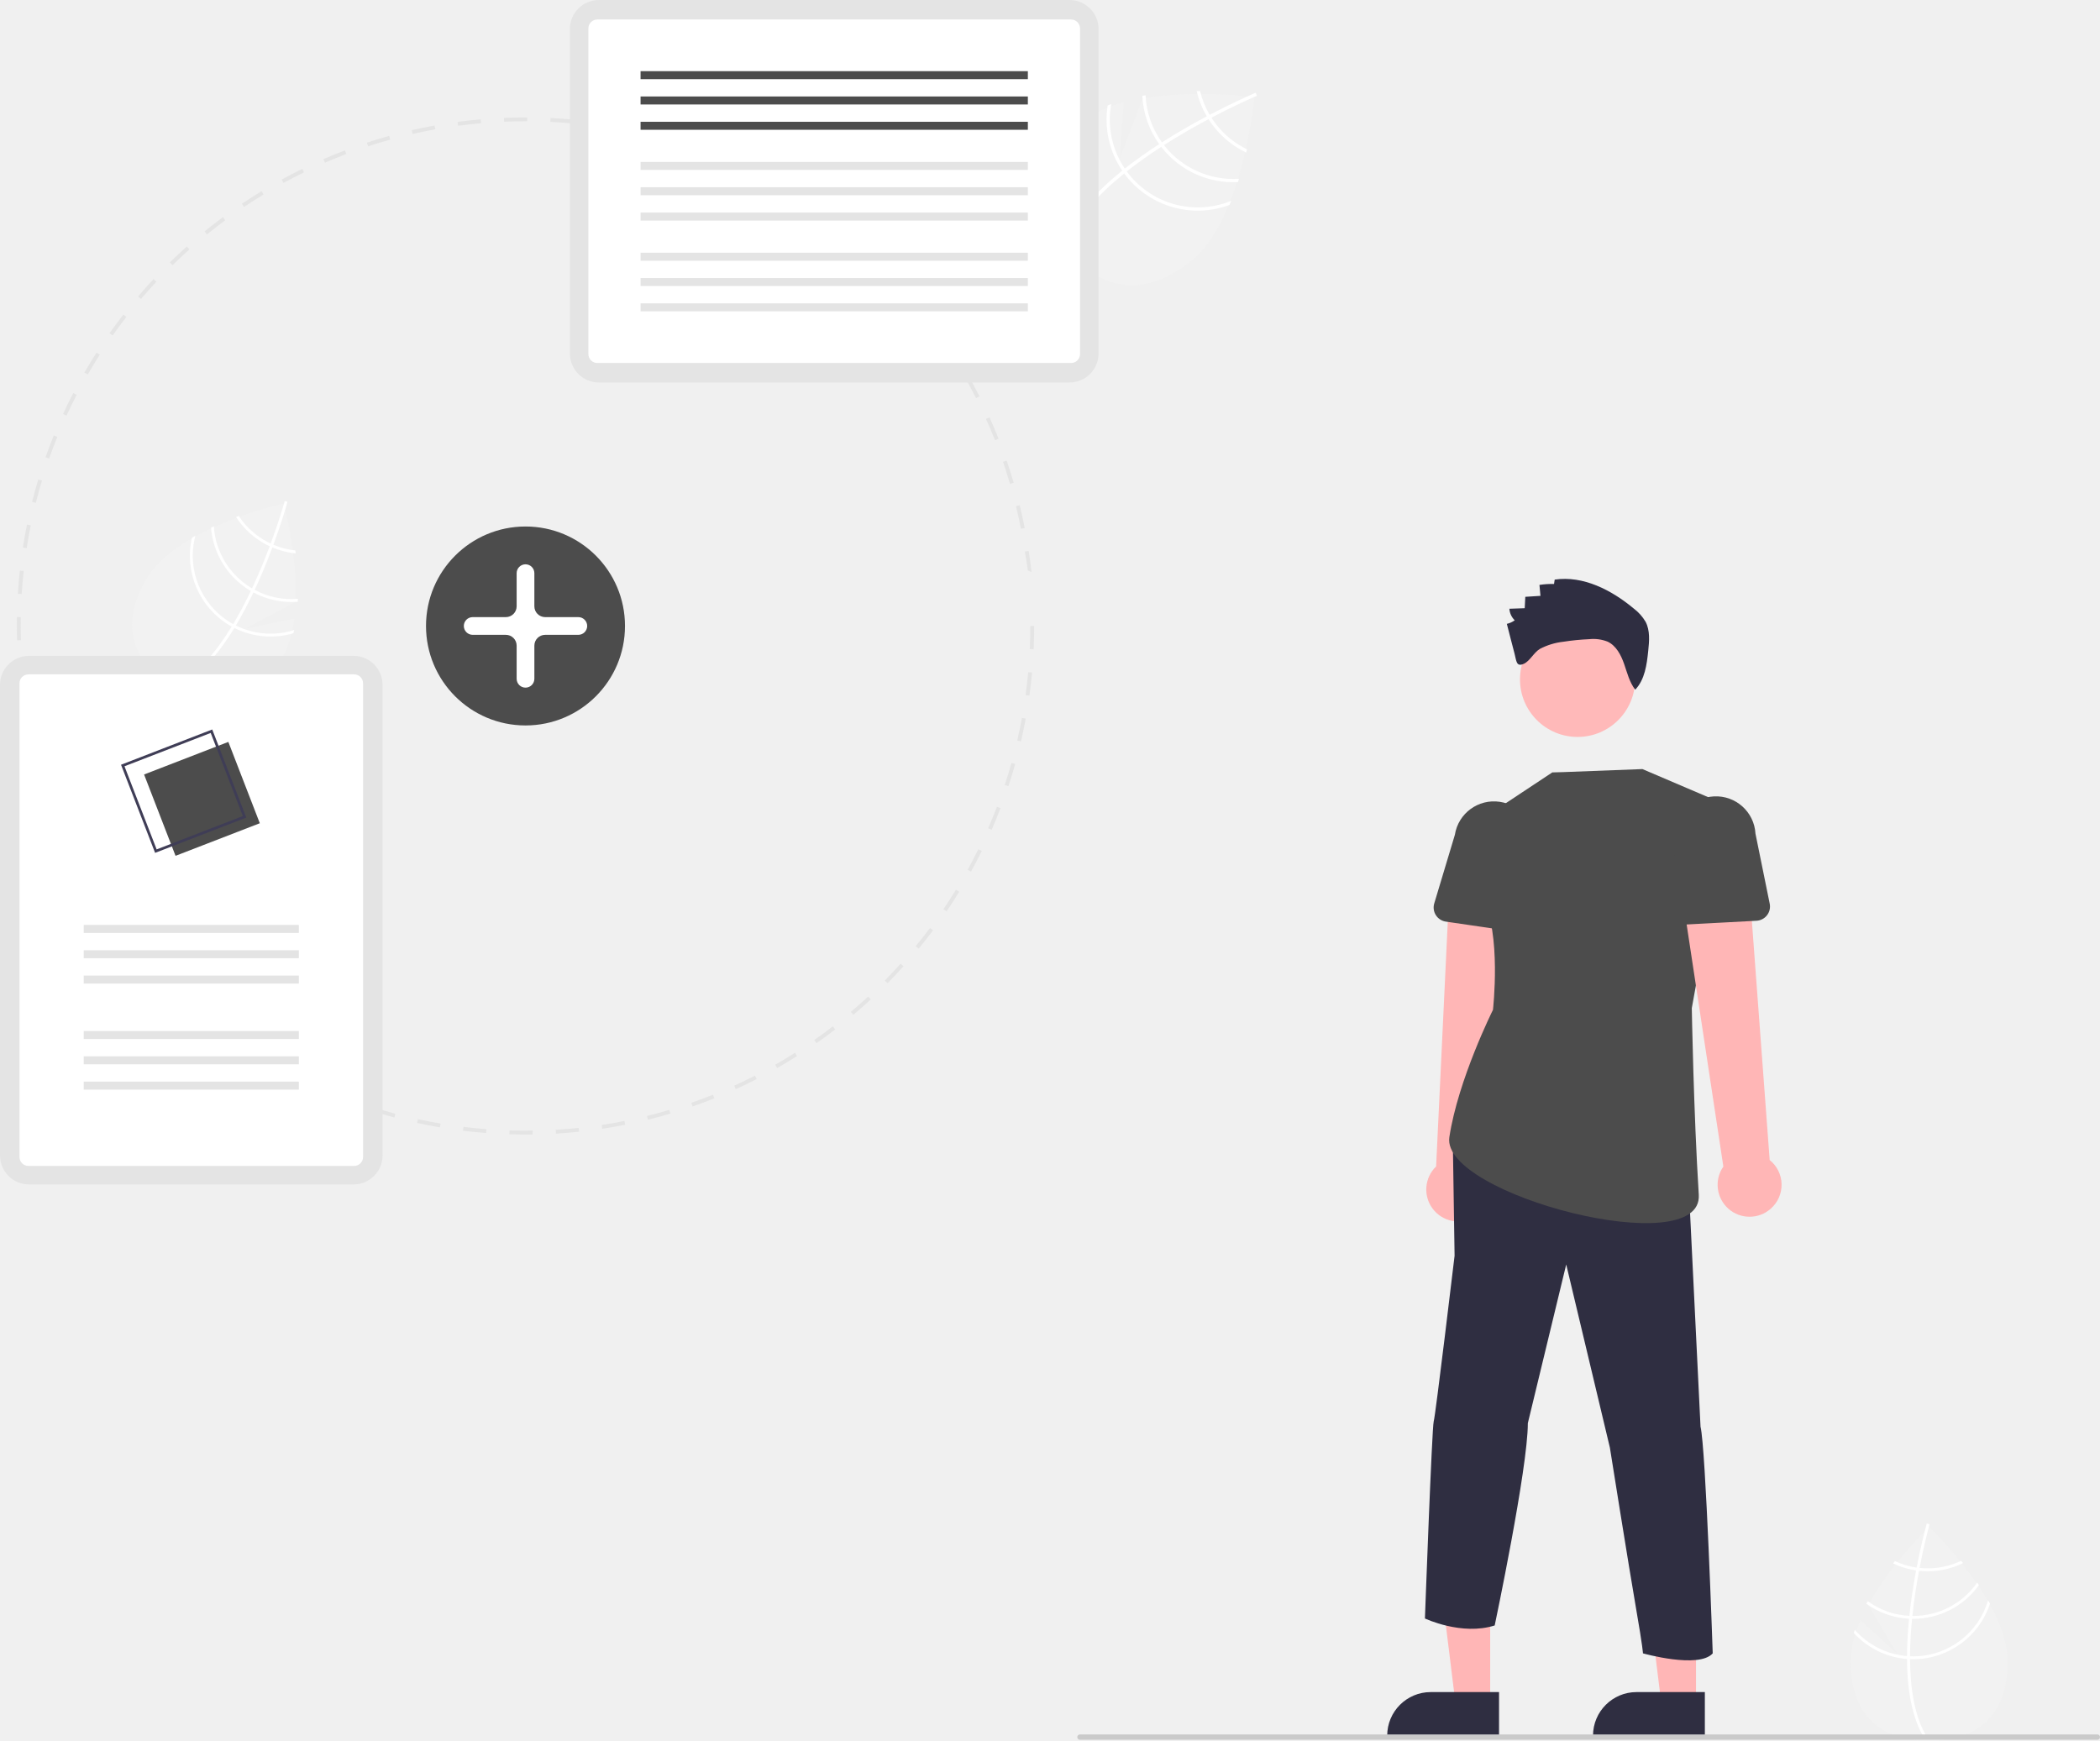
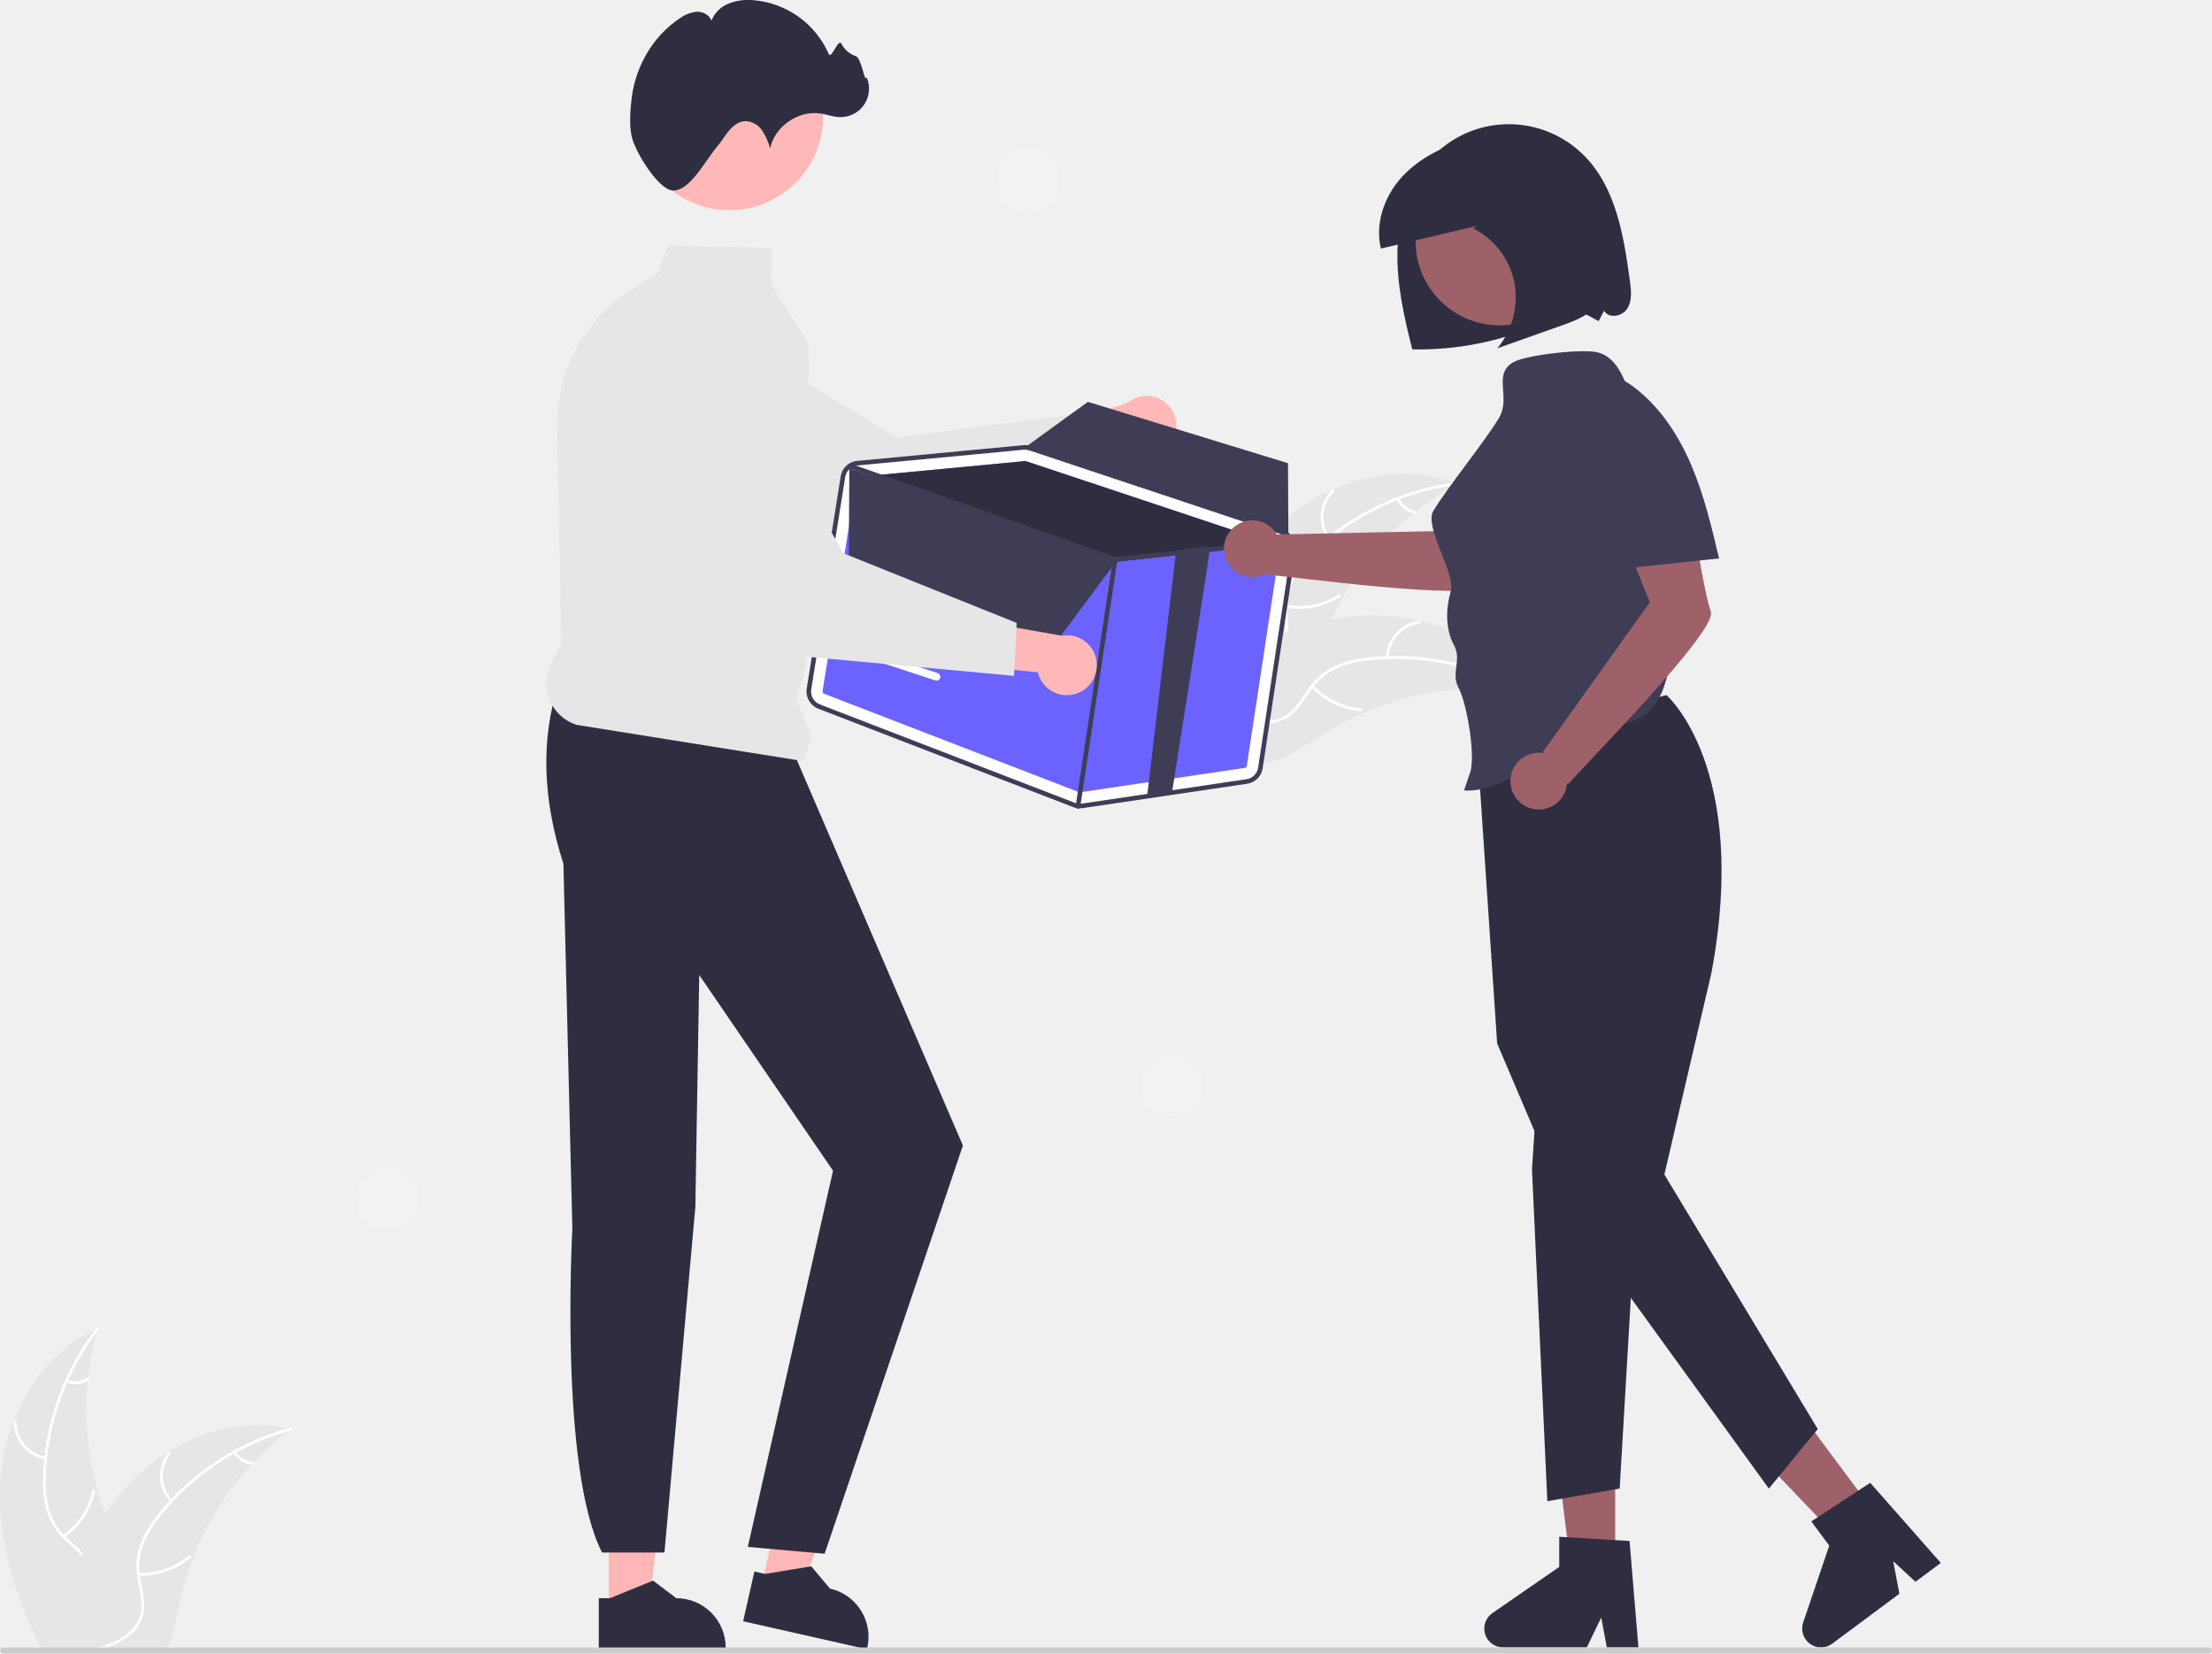
- <svg xmlns="http://www.w3.org/2000/svg" width="786.426" height="652.034" viewBox="0 0 786.426 652.034" role="img" artist="Katerina Limpitsouni" source="https://undraw.co/">
-   <path d="M903.547,730.85l13.836,12.738-10.996-18.45c8.663-15.71,22.831-29.287,22.831-29.287s29.394,28.162,29.394,50.299-13.16,29.867-29.394,29.867c-16.234,0-29.394-7.729-29.394-29.867A38.833,38.833,0,0,1,903.547,730.85Z" transform="translate(-206.7868 -123.9829)" fill="#f2f2f2" />
-   <path d="M920.942,744.278v1.091c.065,12.684,2.204,22.58,6.401,29.548.059.103.124.2.184.303l.47-.286.448-.281c-4.656-7.525-6.304-18.161-6.363-29.224-.005-.357-.011-.718-.005-1.08.016-4.683.302-9.421.762-14.023.032-.357.07-.718.108-1.08.637-6.072,1.556-11.873,2.496-16.913.065-.357.135-.713.205-1.064,1.626-8.524,3.284-14.698,3.662-16.065.043-.167.07-.259.076-.281l-.513-.146-.005-.005-.519-.146c-.005.022-.097.33-.248.902-.578,2.139-2.08,7.946-3.554,15.606-.065.346-.135.702-.2,1.059-.767,4.089-1.518,8.659-2.112,13.456q-.227,1.807-.405,3.565c-.043.362-.081.724-.113,1.08Q920.968,737.755,920.942,744.278Z" transform="translate(-206.7868 -123.9829)" fill="#fff" />
-   <path d="M916.409,708.706q-.332.429-.681.875a29.809,29.809,0,0,0,8.616,2.609c.362.054.729.103,1.097.14a30.834,30.834,0,0,0,3.252.173,30.062,30.062,0,0,0,13.218-3.047c-.232-.292-.459-.578-.686-.864a28.988,28.988,0,0,1-12.532,2.831,29.802,29.802,0,0,1-3.047-.157c-.373-.038-.74-.086-1.102-.135A28.889,28.889,0,0,1,916.409,708.706Z" transform="translate(-206.7868 -123.9829)" fill="#fff" />
-   <path d="M906.221,723.718c-.178.319-.351.637-.524.956a30.064,30.064,0,0,0,16.017,5.618c.373.016.745.027,1.124.032.151.005.302.005.454.005a30.224,30.224,0,0,0,24.562-12.613c-.211-.324-.427-.643-.643-.962a29.142,29.142,0,0,1-23.919,12.495c-.113,0-.232,0-.346-.005q-.559,0-1.118-.032A28.942,28.942,0,0,1,906.221,723.718Z" transform="translate(-206.7868 -123.9829)" fill="#fff" />
-   <path d="M901.381,734.446c-.13.4-.259.794-.373,1.194a30.202,30.202,0,0,0,19.933,9.729c.378.027.756.049,1.14.059.4.022.805.027,1.21.027a30.291,30.291,0,0,0,28.733-20.797c-.232-.438-.475-.87-.718-1.307a29.221,29.221,0,0,1-28.014,21.024c-.405,0-.81-.011-1.215-.027-.378-.016-.756-.038-1.134-.07A29.127,29.127,0,0,1,901.381,734.446Z" transform="translate(-206.7868 -123.9829)" fill="#fff" />
-   <path d="M316.949,355.767l-18.429,3.749,18.951-10.107c.707-17.926-4.401-36.873-4.401-36.873s-39.721,8.908-51.167,27.857-4.177,32.369,9.719,40.763c13.896,8.393,29.157,8.581,40.602-10.367A38.833,38.833,0,0,0,316.949,355.767Z" transform="translate(-206.7868 -123.9829)" fill="#f2f2f2" />
-   <path d="M295.118,358.267l-.564.934c-6.613,10.823-13.561,18.188-20.756,21.983-.104.057-.21.107-.314.164l-.254-.488-.239-.472c7.876-4.033,14.786-12.286,20.557-21.725.189-.302.381-.609.563-.922,2.408-4.017,4.612-8.22,6.598-12.397.157-.322.311-.651.466-.981,2.594-5.527,4.807-10.968,6.608-15.768.129-.339.253-.68.374-1.017,3.015-8.137,4.788-14.279,5.171-15.645.05-.166.074-.258.08-.28l.515.14.007-.002.519.143c-.007.021-.087.332-.254.901-.611,2.13-2.328,7.877-5.026,15.196-.123.329-.247.671-.376,1.01-1.458,3.897-3.178,8.197-5.149,12.61q-.74,1.664-1.497,3.261c-.15.332-.305.661-.462.983Q298.468,352.67,295.118,358.267Z" transform="translate(-206.7868 -123.9829)" fill="#fff" />
-   <path d="M309.171,328.033c-.335-.145-.674-.294-1.013-.454a29.799,29.799,0,0,1-2.689-1.441,28.988,28.988,0,0,1-9.264-8.902c-.342.128-.684.256-1.034.385a30.062,30.062,0,0,0,9.739,9.442,30.833,30.833,0,0,0,2.873,1.533c.334.158.674.306,1.011.447a29.808,29.808,0,0,0,8.724,2.221q-.068-.562-.13-1.101A28.889,28.889,0,0,1,309.171,328.033Z" transform="translate(-206.7868 -123.9829)" fill="#fff" />
-   <path d="M302.149,344.913q-.495-.261-.974-.55c-.1-.054-.202-.115-.299-.174a29.142,29.142,0,0,1-14.014-23.062c-.35.161-.699.322-1.047.491a30.224,30.224,0,0,0,14.503,23.496c.129.078.259.156.391.23.326.191.651.374.978.553A30.064,30.064,0,0,0,318.302,349.369c.017-.362.034-.724.046-1.089A28.942,28.942,0,0,1,302.149,344.913Z" transform="translate(-206.7868 -123.9829)" fill="#fff" />
-   <path d="M295.118,358.267c-.34-.168-.675-.345-1.007-.526-.355-.196-.708-.396-1.054-.605a29.221,29.221,0,0,1-13.109-32.48c-.434.249-.866.493-1.291.748A30.291,30.291,0,0,0,292.498,358.06c.347.209.696.414,1.05.602.334.189.669.366,1.006.538a30.202,30.202,0,0,0,22.092,1.978c.11-.401.202-.805.298-1.215A29.127,29.127,0,0,1,295.118,358.267Z" transform="translate(-206.7868 -123.9829)" fill="#fff" />
-   <path d="M627.61,162.34l-1.5,21.174,8.54-22.688c19.959-3.414,41.911-.469,41.911-.469s-4.159,45.758-23.692,61.34-35.616,9.41-47.042-4.914c-11.426-14.324-13.869-31.376,5.663-46.958C615.837,166.356,621.474,163.965,627.61,162.34Z" transform="translate(-206.7868 -123.9829)" fill="#f2f2f2" />
-   <path d="M628.005,187.139l-.963.768c-11.146,8.985-18.372,17.838-21.566,26.446-.049.125-.089.25-.138.375l.583.213.563.198c3.362-9.405,11.587-18.345,21.307-26.185.311-.256.626-.515.949-.765,4.144-3.282,8.525-6.364,12.91-9.198.337-.222.683-.444,1.029-.665,5.806-3.711,11.571-6.984,16.68-9.703.36-.194.724-.383,1.083-.568,8.666-4.565,15.281-7.448,16.753-8.076.178-.08.278-.121.301-.131l-.233-.555.001-.009-.236-.56c-.023.01-.359.146-.971.416-2.294.996-8.475,3.758-16.272,7.848-.351.186-.715.375-1.075.569-4.148,2.201-8.709,4.756-13.36,7.608q-1.754,1.072-3.431,2.152c-.35.217-.696.438-1.033.66Q633.78,182.571,628.005,187.139Z" transform="translate(-206.7868 -123.9829)" fill="#fff" />
-   <path d="M656.202,158.102q-.613.009-1.251.015a33.645,33.645,0,0,0,3.762,9.439c.207.357.423.716.648,1.066a34.802,34.802,0,0,0,2.136,2.991,33.931,33.931,0,0,0,11.992,9.519c.094-.41.187-.812.28-1.214a32.719,32.719,0,0,1-11.319-9.066,33.633,33.633,0,0,1-2.006-2.799c-.229-.355-.445-.714-.656-1.067A32.607,32.607,0,0,1,656.202,158.102Z" transform="translate(-206.7868 -123.9829)" fill="#fff" />
-   <path d="M635.785,159.679c-.407.067-.81.139-1.212.211a33.934,33.934,0,0,0,6.316,18.087c.248.34.501.677.762,1.014.102.137.208.271.315.404A34.114,34.114,0,0,0,670.384,192.189c.138-.414.267-.829.396-1.244a32.893,32.893,0,0,1-27.861-12.311c-.08-.1-.163-.205-.239-.309q-.394-.493-.758-1.009A32.667,32.667,0,0,1,635.785,159.679Z" transform="translate(-206.7868 -123.9829)" fill="#fff" />
-   <path d="M622.912,162.96c-.444.167-.883.33-1.316.511a34.09,34.09,0,0,0,5.446,24.436c.242.353.489.702.75,1.048.262.368.543.729.828,1.087a34.19,34.19,0,0,0,38.574,10.714c.223-.513.433-1.032.648-1.554a32.982,32.982,0,0,1-38.269-9.92c-.285-.357-.561-.723-.832-1.091-.252-.345-.499-.694-.736-1.05A32.875,32.875,0,0,1,622.912,162.96Z" transform="translate(-206.7868 -123.9829)" fill="#fff" />
-   <path d="M403.581,548.931c-2.009,0-4.039-.032-6.032-.094l.045-1.447c2.861.089,5.781.114,8.655.074l.02,1.449Q404.927,548.93,403.581,548.931Zm11.404-.336-.085-1.446c2.865-.169,5.767-.407,8.626-.706l.151,1.44c-2.88.302-5.804.542-8.692.712Zm-26.143-.226c-2.889-.221-5.809-.511-8.679-.864l.177-1.437c2.848.349,5.745.637,8.612.857Zm43.485-1.593-.217-1.432c2.847-.432,5.716-.934,8.524-1.492l.282,1.42C438.085,545.836,435.195,546.341,432.327,546.776Zm-60.792-.53c-2.854-.484-5.736-1.04-8.563-1.654l.307-1.416c2.806.61,5.665,1.161,8.498,1.641Zm77.895-2.87-.348-1.406c2.795-.691,5.605-1.455,8.353-2.27l.412,1.389C455.076,541.911,452.245,542.681,449.429,543.377Zm-94.936-.83c-2.8-.745-5.617-1.564-8.374-2.436l.436-1.381c2.736.865,5.532,1.678,8.31,2.416ZM466.147,538.417l-.475-1.368c2.712-.943,5.439-1.962,8.108-3.03l.538,1.345C471.629,536.441,468.88,537.468,466.147,538.417Zm-128.303-1.135c-2.719-.999-5.455-2.078-8.132-3.205l.562-1.335c2.656,1.119,5.371,2.189,8.07,3.181Zm144.475-5.337-.6-1.318c2.604-1.183,5.222-2.447,7.78-3.754l.659,1.29C487.581,529.481,484.944,530.754,482.319,531.946Zm15.498-7.922-.717-1.258c2.497-1.425,4.991-2.923,7.409-4.453l.774,1.224C502.847,521.079,500.335,522.589,497.818,524.024Zm14.72-9.312-.829-1.187c2.352-1.643,4.699-3.364,6.975-5.114l.883,1.149C517.273,511.323,514.908,513.056,512.538,514.711Zm-220.778-2.04c-2.338-1.698-4.673-3.477-6.942-5.288l.904-1.132c2.251,1.797,4.569,3.563,6.889,5.247ZM526.355,504.092l-.934-1.108c2.192-1.85,4.373-3.777,6.485-5.729l.983,1.064C530.762,500.286,528.564,502.228,526.355,504.092ZM278.125,501.785c-2.177-1.907-4.341-3.89-6.429-5.895l1.003-1.045c2.073,1.99,4.22,3.959,6.381,5.852Zm261.03-9.532-1.031-1.017c2.021-2.048,4.02-4.167,5.94-6.298l1.077.969c-1.935,2.148-3.949,4.283-5.985,6.346Zm-273.612-2.543c-1.998-2.101-3.971-4.272-5.864-6.453l1.094-.949c1.879,2.165,3.837,4.319,5.82,6.404Zm285.288-10.415-1.119-.919c1.826-2.222,3.623-4.514,5.344-6.815l1.16.867C554.481,474.745,552.67,477.056,550.83,479.294Zm-296.715-2.75c-1.794-2.267-3.561-4.607-5.251-6.956l1.175-.846c1.677,2.331,3.43,4.653,5.211,6.904Zm307.166-11.224-1.198-.813c1.615-2.379,3.198-4.827,4.702-7.277l1.235.758C564.502,460.456,562.908,462.924,561.281,465.32Zm-317.343-2.918c-1.578-2.42-3.123-4.909-4.592-7.402l1.248-.736c1.458,2.473,2.991,4.945,4.557,7.345Zm326.48-11.958-1.267-.7c1.391-2.517,2.742-5.101,4.017-7.682l1.299.642C573.181,445.303,571.819,447.907,570.417,450.443Zm7.736-15.66-1.327-.581c1.154-2.636,2.263-5.336,3.295-8.024l1.352.519C580.434,429.407,579.316,432.127,578.153,434.783Zm-350.48-3.126c-1.11-2.665-2.174-5.392-3.161-8.105l1.362-.495c.979,2.693,2.034,5.398,3.136,8.043Zm356.743-13.193-1.375-.456c.904-2.724,1.757-5.508,2.535-8.275l1.395.392C586.187,412.914,585.327,415.72,584.417,418.465Zm-362.694-3.174c-.862-2.761-1.672-5.581-2.407-8.383l1.401-.368c.73,2.781,1.533,5.58,2.389,8.319ZM589.138,401.678l-1.411-.328c.649-2.792,1.241-5.643,1.763-8.473l1.425.262C590.39,395.991,589.792,398.863,589.138,401.678Zm-371.84-3.255c-.604-2.829-1.151-5.711-1.625-8.568l1.429-.238c.471,2.836,1.013,5.696,1.613,8.503Zm374.996-13.894-1.436-.197c.39-2.837.719-5.73.978-8.599l1.443.13c-.262,2.891-.593,5.806-.985,8.665ZM214.444,381.221c-.342-2.867-.622-5.788-.834-8.68l1.445-.106c.21,2.871.488,5.769.828,8.615Zm379.426-14.058-1.447-.065c.129-2.87.195-5.781.195-8.652h1.449c0,2.893-.066,5.826-.196,8.717Zm-380.699-3.333c-.05-1.776-.075-3.588-.075-5.385q0-1.672.029-3.338l1.449.025q-.029,1.653-.029,3.312c0,1.783.025,3.582.074,5.345Zm1.746-17.345-1.446-.091c.181-2.894.43-5.818.741-8.689l1.44.156c-.309,2.85-.556,5.751-.736,8.623Zm376.765-8.837c-.289-2.856-.687-4.248-1.107-7.091l1.433-.211c.423,2.865.786,5.052,1.078,7.929Zm-374.902-8.366-1.432-.221c.444-2.866.959-5.754,1.533-8.586l1.42.287c-.569,2.81-1.08,5.676-1.521,8.52Zm372.332-7.254c-.552-2.826-1.175-5.67-1.853-8.454l1.408-.342c.683,2.805,1.311,5.671,1.867,8.518Zm-368.901-9.706-1.405-.352c.703-2.806,1.483-5.634,2.316-8.408l1.387.417C221.683,306.73,220.91,309.538,220.212,312.322ZM585.019,305.214c-.808-2.758-1.69-5.533-2.623-8.247l1.369-.471c.941,2.735,1.831,5.532,2.645,8.311Zm-359.821-9.488-1.367-.48c.963-2.738,2.002-5.49,3.089-8.178l1.343.543c-1.079,2.667-2.111,5.398-3.066,8.115ZM579.394,288.849c-1.057-2.666-2.188-5.341-3.364-7.952l1.321-.595c1.185,2.631,2.325,5.327,3.389,8.013Zm-347.694-9.2-1.316-.605c1.21-2.635,2.498-5.277,3.827-7.853l1.287.664C234.178,274.412,232.9,277.034,231.7,279.649Zm340.605-6.544c-1.296-2.557-2.67-5.12-4.083-7.616l1.26-.714c1.424,2.515,2.807,5.097,4.114,7.674Zm-332.654-8.858-1.255-.723c1.445-2.509,2.969-5.021,4.53-7.465l1.221.779C242.596,259.264,241.084,261.757,239.65,264.247Zm324.144-6.182c-1.531-2.437-3.133-4.864-4.764-7.215l1.19-.825c1.643,2.369,3.259,4.815,4.8,7.27Zm-314.821-8.419-1.184-.835c1.67-2.368,3.416-4.729,5.191-7.016l1.144.888C252.364,244.953,250.631,247.296,248.974,249.646Zm304.967-5.789c-1.746-2.286-3.563-4.559-5.404-6.755l1.11-.93c1.855,2.213,3.686,4.503,5.446,6.807ZM259.587,235.964l-1.103-.939c1.874-2.201,3.827-4.392,5.805-6.512l1.059.988C263.385,231.605,261.447,233.78,259.587,235.964Zm283.243-5.366c-1.946-2.118-3.964-4.217-5.999-6.239l1.021-1.028c2.05,2.037,4.083,4.152,6.044,6.286Zm-271.434-7.289-1.013-1.035c2.071-2.026,4.215-4.03,6.37-5.954l.965,1.081c-2.139,1.91-4.266,3.898-6.322,5.909Zm259.159-4.91c-2.133-1.934-4.334-3.842-6.544-5.67l.924-1.116c2.226,1.842,4.445,3.764,6.593,5.713Zm-246.254-6.614-.915-1.123c2.24-1.824,4.556-3.624,6.882-5.348l.863,1.164c-2.309,1.712-4.607,3.497-6.83,5.308Zm13.893-10.297-.808-1.202c2.398-1.613,4.866-3.193,7.337-4.696l.753,1.238C303.024,198.319,300.574,199.887,298.195,201.488Zm14.766-8.982-.695-1.271c2.537-1.388,5.138-2.735,7.731-4.003l.637,1.301c-2.573,1.259-5.154,2.595-7.672,3.973Zm174.819-3.356c-2.577-1.284-5.218-2.525-7.848-3.687l.586-1.325c2.65,1.171,5.311,2.421,7.908,3.715ZM328.476,184.917l-.576-1.329c2.651-1.149,5.363-2.251,8.06-3.276l.514,1.354c-2.676,1.016-5.367,2.11-7.998,3.25Zm143.444-2.777c-2.682-1.04-5.427-2.032-8.159-2.949l.461-1.374c2.753.924,5.519,1.924,8.222,2.972Zm-127.287-3.358-.451-1.376c2.753-.903,5.562-1.752,8.348-2.525l.387,1.395C350.153,177.042,347.365,177.885,344.634,178.781Zm110.86-2.154c-2.763-.788-5.581-1.521-8.375-2.18l.332-1.41c2.816.664,5.656,1.403,8.44,2.196Zm-94.186-2.474-.323-1.412c2.822-.645,5.697-1.232,8.544-1.746l.257,1.425C366.961,172.931,364.109,173.514,361.308,174.154Zm77.344-1.497c-2.821-.529-5.694-1-8.54-1.4l.201-1.434c2.868.403,5.764.877,8.606,1.411Zm-60.314-1.576-.192-1.436c2.867-.383,5.784-.704,8.667-.956l.126,1.443C384.077,170.382,381.184,170.701,378.338,171.08Zm43.179-.831c-2.853-.269-5.757-.476-8.633-.615l.071-1.447c2.896.14,5.823.349,8.698.62Zm-25.94-.673-.061-1.447c2.662-.111,5.375-.168,8.065-.168l.656.001-.004,1.449-.651-.001C400.912,169.41,398.218,169.466,395.577,169.576Z" transform="translate(-206.7868 -123.9829)" fill="#e4e4e4" />
-   <path d="M618.181,134.848l0,121.536a10.877,10.877,0,0,1-10.865,10.865l-176.254,0a10.877,10.877,0,0,1-10.865-10.865l0-121.536a10.877,10.877,0,0,1,10.865-10.865l176.254-0A10.877,10.877,0,0,1,618.181,134.848Z" transform="translate(-206.7868 -123.9829)" fill="#e4e4e4" />
-   <path d="M611.249,134.634l0,121.963a3.353,3.353,0,0,1-3.349,3.349l-177.421,0a3.353,3.353,0,0,1-3.349-3.349l0-121.963a3.353,3.353,0,0,1,3.349-3.349l177.421,0A3.353,3.353,0,0,1,611.249,134.634Z" transform="translate(-206.7868 -123.9829)" fill="#fff" />
-   <rect x="239.884" y="26.657" width="145.035" height="2.994" fill="#4c4c4c" />
-   <rect x="239.884" y="36.136" width="145.035" height="2.994" fill="#4c4c4c" />
-   <rect x="239.884" y="45.616" width="145.035" height="2.994" fill="#4c4c4c" />
-   <rect x="239.884" y="60.657" width="145.035" height="2.994" fill="#e4e4e4" />
-   <rect x="239.884" y="70.136" width="145.035" height="2.994" fill="#e4e4e4" />
-   <rect x="239.884" y="79.616" width="145.035" height="2.994" fill="#e4e4e4" />
-   <rect x="239.884" y="94.657" width="145.035" height="2.994" fill="#e4e4e4" />
-   <rect x="239.884" y="104.136" width="145.035" height="2.994" fill="#e4e4e4" />
-   <rect x="239.884" y="113.616" width="145.035" height="2.994" fill="#e4e4e4" />
-   <path d="M339.188,567.624H217.652a10.877,10.877,0,0,1-10.865-10.865V380.505A10.877,10.877,0,0,1,217.652,369.639H339.188a10.877,10.877,0,0,1,10.865,10.865v176.254A10.877,10.877,0,0,1,339.188,567.624Z" transform="translate(-206.7868 -123.9829)" fill="#e4e4e4" />
-   <path d="M339.402,560.691H217.438a3.353,3.353,0,0,1-3.349-3.349V379.921a3.353,3.353,0,0,1,3.349-3.349h121.963a3.353,3.353,0,0,1,3.349,3.349V557.342A3.353,3.353,0,0,1,339.402,560.691Z" transform="translate(-206.7868 -123.9829)" fill="#fff" />
-   <rect x="31.351" y="346.442" width="80.564" height="2.994" fill="#e4e4e4" />
-   <rect x="31.351" y="355.922" width="80.564" height="2.994" fill="#e4e4e4" />
-   <rect x="31.351" y="365.401" width="80.564" height="2.994" fill="#e4e4e4" />
-   <rect x="31.351" y="386.172" width="80.564" height="2.994" fill="#e4e4e4" />
-   <rect x="31.351" y="395.652" width="80.564" height="2.994" fill="#e4e4e4" />
-   <rect x="31.351" y="405.132" width="80.564" height="2.994" fill="#e4e4e4" />
-   <rect x="265.493" y="406.871" width="33.837" height="32.665" transform="translate(-340.4299 6.37959) rotate(-21.14419)" fill="#4c4c4c" />
-   <path d="M264.873,443.428l-12.765-33.005,34.156-13.21,12.765,33.005ZM253.406,410.996l12.041,31.134,32.284-12.486L285.69,398.51Z" transform="translate(-206.7868 -123.9829)" fill="#3f3d56" />
-   <circle cx="196.794" cy="234.463" r="37.259" fill="#4c4c4c" />
-   <path d="M383.802,355.128a3.318,3.318,0,0,0,0,6.636h12.42a4.047,4.047,0,0,1,4.042,4.042v12.42a3.318,3.318,0,0,0,6.636,0V365.806a4.047,4.047,0,0,1,4.042-4.042h12.42a3.318,3.318,0,0,0,0-6.636H410.941a4.047,4.047,0,0,1-4.042-4.042V338.666a3.318,3.318,0,0,0-6.636,0v12.42a4.047,4.047,0,0,1-4.042,4.042Z" transform="translate(-206.7868 -123.9829)" fill="#fff" />
-   <polygon points="635.135 638.023 622.147 638.022 615.968 587.925 635.137 587.926 635.135 638.023" fill="#ffb6b6" />
-   <path d="M845.234,774.596l-41.879-.002v-.53a16.302,16.302,0,0,1,16.301-16.3h.001l25.579.001Z" transform="translate(-206.7868 -123.9829)" fill="#2f2e41" />
-   <polygon points="558.058 638.023 545.07 638.022 538.891 587.925 558.061 587.926 558.058 638.023" fill="#ffb6b6" />
-   <path d="M768.158,774.596l-41.879-.002v-.53a16.302,16.302,0,0,1,16.301-16.3h.001l25.579.001Z" transform="translate(-206.7868 -123.9829)" fill="#2f2e41" />
-   <path d="M758.891,579.864a11.895,11.895,0,0,0,3.193-17.958l13.372-107.515-25.841,1.195L744.596,560.894a11.96,11.96,0,0,0,14.295,18.97Z" transform="translate(-206.7868 -123.9829)" fill="#ffb6b6" />
-   <path d="M774.889,473.069l-26.656-3.888a5.334,5.334,0,0,1-4.338-6.812l7.729-25.72a14.813,14.813,0,0,1,29.302,4.362l.067,26.77a5.334,5.334,0,0,1-6.103,5.289Z" transform="translate(-206.7868 -123.9829)" fill="#4c4c4c" />
-   <path d="M759.35,545.344l-8.471,7.838.633,41.151s-7.165,60.094-7.818,62.053-3.287,73.811-3.287,73.811,13.717,6.532,26.128,2.613c0,0,12.411-58.787,12.411-75.77L793.316,597.599l16.35,68.585s7.165,45.07,9.777,60.094,2.613,16.983,2.613,16.983,20.902,5.879,26.128,0c0,0-2.613-77.077-4.572-84.915l-4.572-93.406Z" transform="translate(-206.7868 -123.9829)" fill="#2f2e41" />
-   <circle cx="590.775" cy="254.47" r="21.555" fill="#ffb9b9" />
-   <path d="M821.853,412.044l32.211,13.766-13.717,75.77s.674,39.192,2.613,69.892c1.608,25.457-96.672,0-93.406-21.555s16.33-47.683,16.33-47.683,3.266-28.74-3.919-41.804-2.613-28.087-2.613-28.087l28.752-19.05S788.111,413.399,821.853,412.044Z" transform="translate(-206.7868 -123.9829)" fill="#4c4c4c" />
-   <path d="M792.266,364.349a86.188,86.188,0,0,1,9.659-.958,14.542,14.542,0,0,1,6.904.925c3.194,1.521,4.983,4.959,6.154,8.297s2.002,6.904,4.176,9.695c3.616-3.774,4.338-9.386,4.877-14.585.379-3.657.714-7.556-.977-10.821a17.105,17.105,0,0,0-4.5-5.026c-8.308-6.915-18.861-12.356-29.558-10.803l-.25,1.652a29.496,29.496,0,0,0-5.457.343l.382,4.097-5.682.36-.218,4.27-5.746.199a6.658,6.658,0,0,0,2.005,4.329,8.094,8.094,0,0,1-2.952,1.333c.958,3.709,1.888,7.427,2.878,11.129.729,2.726.599,5.135,3.523,3.805,2.227-1.013,3.733-4.235,5.984-5.566A24.655,24.655,0,0,1,792.266,364.349Z" transform="translate(-206.7868 -123.9829)" fill="#2f2e41" />
-   <path d="M869.912,576.711a11.895,11.895,0,0,0-.403-18.236L861.461,450.432l-25.1,6.258,15.804,104.236a11.96,11.96,0,0,0,17.748,15.786Z" transform="translate(-206.7868 -123.9829)" fill="#ffb6b6" />
-   <path d="M864.581,468.856l-26.9,1.434a5.334,5.334,0,0,1-5.594-5.825l2.516-26.738a14.813,14.813,0,0,1,29.588-1.49l5.333,26.233a5.334,5.334,0,0,1-4.943,6.387Z" transform="translate(-206.7868 -123.9829)" fill="#4c4c4c" />
-   <path d="M992.213,775.624h-381a1,1,0,0,1,0-2h381a1,1,0,0,1,0,2Z" transform="translate(-206.7868 -123.9829)" fill="#cacaca" />
+ <svg xmlns="http://www.w3.org/2000/svg" width="862.703" height="644.786" viewBox="0 0 862.703 644.786" role="img" artist="Katerina Limpitsouni" source="https://undraw.co/">
+   <polygon points="629.943 612.644 612.777 612.644 604.608 546.435 629.943 546.435 629.943 612.644" fill="#9e616a" />
+   <path d="M807.651,769.992H795.341l-2.197-11.622-5.628,11.622H754.867A7.339,7.339,0,0,1,750.697,756.614l26.072-18.007v-11.749l27.424,1.637Z" transform="translate(-168.6484 -127.607)" fill="#2f2e41" />
+   <polygon points="731.923 590.981 718.148 601.224 672.085 552.969 692.415 537.851 731.923 590.981" fill="#9e616a" />
+   <path d="M925.588,737.048,915.71,744.393l-8.698-8.015,2.419,12.684-26.199,19.482a7.339,7.339,0,0,1-11.33-8.247l10.177-30.007-7.011-9.428,22.983-15.051Z" transform="translate(-168.6484 -127.607)" fill="#2f2e41" />
+   <path d="M818.576,398.647s32.569,28.138,17.542,108.352l-18.345,78.597,59.829,99.256-19.077,23.208-77.78-107.433-28.185-66.114L744.652,416.843Z" transform="translate(-168.6484 -127.607)" fill="#2f2e41" />
+   <polygon points="599.447 425.746 597.488 456.084 603.483 585.365 631.692 580.452 637.083 488.406 599.447 425.746" fill="#2f2e41" />
+   <polygon points="237.445 628.211 252.796 628.21 260.098 569.001 237.443 569.002 237.445 628.211" fill="#ffb6b6" />
+   <path d="M402.178,750.806l4.321-0,16.869-6.86,9.041,6.859H432.41A19.266,19.266,0,0,1,451.675,770.07v.626l-49.497.002Z" transform="translate(-168.6484 -127.607)" fill="#2f2e41" />
+   <polygon points="296.932 618.538 311.905 621.918 332.071 565.772 309.972 560.782 296.932 618.538" fill="#ffb6b6" />
+   <path d="M462.865,740.393l4.215.952,17.966-2.976,7.308,8.682.001 0a19.266,19.266,0,0,1,14.549,23.036l-.138.611L458.484,759.797Z" transform="translate(-168.6484 -127.607)" fill="#2f2e41" />
+   <path d="M386.652,393.843c-7.197,21.706-6.436,45.268,1.73,70.556l3.491,142.378S386.671,700.146,403.454,733.002h24.34l12.051-134.751,1.513-90.446,52.182,76.306L460.305,730.799l29.957,2.678,53.934-159.191L477.652,419.843Z" transform="translate(-168.6484 -127.607)" fill="#2f2e41" />
+   <path d="M667.346,332.015c18.617-16.777,46.309-25.212,69.537-15.805a115.466,115.466,0,0,0-51.888,59.935c-3.698,9.838-6.786,21.166-15.882,26.433-5.659,3.278-12.7,3.438-19.046,1.856-6.346-1.582-12.162-4.754-17.899-7.894l-1.632-.037C637.864,372.537,648.729,348.791,667.346,332.015Z" transform="translate(-168.6484 -127.607)" fill="#e6e6e6" />
+   <path d="M736.753,316.719A98.692,98.692,0,0,0,681.847,342.65a42.5,42.5,0,0,0-8.345,10.377,24.376,24.376,0,0,0-2.818,12.516c.101,4.058.673,8.198-.214,12.21a14.925,14.925,0,0,1-7.425,9.689c-4.546,2.613-9.759,3.437-14.886,4.065-5.692.698-11.615,1.332-16.542,4.525-.597.387-1.162-.562-.566-.948,8.572-5.555,19.42-3.534,28.637-7.241,4.301-1.73,8.107-4.766,9.454-9.357,1.178-4.015.591-8.284.454-12.392a26.011,26.011,0,0,1,2.299-12.34,39.29,39.29,0,0,1,7.916-10.659,95.749,95.749,0,0,1,24.333-17.42A100.443,100.443,0,0,1,736.743,315.615c.703-.091.709,1.015.01,1.105Z" transform="translate(-168.6484 -127.607)" fill="#fff" />
+   <path d="M686.447,337.791a14.807,14.807,0,0,1,1.632-19.104c.506-.499,1.305.265.798.764a13.711,13.711,0,0,0-1.482,17.774c.415.577-.536,1.14-.948.566Z" transform="translate(-168.6484 -127.607)" fill="#fff" />
+   <path d="M670.362,363.491a28.539,28.539,0,0,0,20.394-4.083c.598-.385,1.164.564.566.948a29.685,29.685,0,0,1-21.23,4.206c-.701-.126-.427-1.197.27-1.071Z" transform="translate(-168.6484 -127.607)" fill="#fff" />
+   <path d="M714.447,321.948a8.381,8.381,0,0,0,6.269,4.894c.702.117.427,1.188-.27,1.071a9.392,9.392,0,0,1-6.947-5.399.571.571,0,0,1,.191-.757.555.555,0,0,1,.757.191Z" transform="translate(-168.6484 -127.607)" fill="#fff" />
+   <path d="M762.461,397.115c-.44-.061-.881-.122-1.328-.176a110.379,110.379,0,0,0-17.882-.908c-.462.007-.931.021-1.392.041a116.365,116.365,0,0,0-41.75,9.61,113.005,113.005,0,0,0-15.163,8.056c-6.688,4.234-13.602,9.358-21.078,11.085a19.386,19.386,0,0,1-2.362.421l-30.889-26.745c-.04-.096-.086-.185-.126-.282l-1.282-1.011c.239-.176.49-.353.729-.528.138-.102.283-.199.421-.301.094-.066.189-.133.27-.198.031-.022.063-.044.088-.059.081-.065.164-.117.239-.176q2.103-1.49,4.235-2.955c.006-.007.006-.007.019-.008a166.157,166.157,0,0,1,34.601-18.599c.367-.139.739-.285,1.12-.411a107.831,107.831,0,0,1,16.939-4.767,95.329,95.329,0,0,1,9.553-1.334,79.272,79.272,0,0,1,24.723,1.752c16.143,3.743,30.91,12.608,39.656,26.433C762.027,396.406,762.244,396.754,762.461,397.115Z" transform="translate(-168.6484 -127.607)" fill="#e6e6e6" />
+   <path d="M762.052,397.446a98.692,98.692,0,0,0-59.452-12.353A42.5,42.5,0,0,0,689.69,388.354a24.376,24.376,0,0,0-9.785,8.297c-2.363,3.301-4.398,6.951-7.522,9.62a14.925,14.925,0,0,1-11.761,3.266c-5.203-.651-9.862-3.132-14.333-5.717-4.965-2.87-10.076-5.93-15.932-6.347-.71-.051-.59-1.149.119-1.098,10.189.726,17.633,8.871,27.225,11.46,4.476,1.208,9.343,1.075,13.182-1.779,3.358-2.496,5.459-6.258,7.823-9.621a26.011,26.011,0,0,1,9.265-8.469,39.29,39.29,0,0,1,12.738-3.745,95.749,95.749,0,0,1,29.917.742,100.443,100.443,0,0,1,32.085,11.596c.616.351-.045,1.237-.657.888Z" transform="translate(-168.6484 -127.607)" fill="#fff" />
+   <path d="M709.199,383.983a14.807,14.807,0,0,1,12.805-14.271c.705-.093.883.997.177,1.091a13.711,13.711,0,0,0-11.884,13.299c-.016.711-1.114.588-1.098-.119Z" transform="translate(-168.6484 -127.607)" fill="#fff" />
+   <path d="M680.883,394.819a28.539,28.539,0,0,0,18.742,9.018c.709.053.59,1.151-.119,1.098a29.685,29.685,0,0,1-19.483-9.424c-.484-.523.38-1.212.861-.692Z" transform="translate(-168.6484 -127.607)" fill="#fff" />
+   <path d="M741.094,388.191a8.381,8.381,0,0,0,2.058,7.682c.49.516-.374,1.205-.861.692a9.392,9.392,0,0,1-2.296-8.493.571.571,0,0,1,.609-.49.555.555,0,0,1,.49.609Z" transform="translate(-168.6484 -127.607)" fill="#fff" />
+   <path d="M219.922,754.743c-1.45,5.44-5.26,9.97-9.86,13.27-.75.54-1.52,1.04-2.3,1.51-.24.14-.48.29-.73.42q-.405.24-.81.45h-21.63c-.39-.79-.77-1.59-1.15-2.38-9.27-19.48-15.78-40.5-14.67-61.91a79.254,79.254,0,0,1,5.17-24.25c5.94-15.47,16.78-28.86,31.69-35.6.37-.17.76-.34,1.14-.5-.12.43-.24.85-.36,1.28a110.785,110.785,0,0,0-3.38,17.59c-.06.46-.11.92-.15,1.39a116.054,116.054,0,0,0,3.72,42.69c.01.03.02.07.03.1q1.275,4.605,2.96,9.07c.88,2.35,1.83,4.67,2.87,6.95C216.802,734.393,222.622,744.593,219.922,754.743Z" transform="translate(-168.6484 -127.607)" fill="#e6e6e6" />
+   <path d="M207.042,646.203c-.21.28-.42.55-.63.83a98.129,98.129,0,0,0-11.12,18.76c-.16.33-.31.66-.44,1a97.814,97.814,0,0,0-7.82,29.24,1.49,1.49,0,0,0-.02.21c-.25,2.36-.4,4.74-.46,7.12a42.48,42.48,0,0,0,1.43,13.24,23.769,23.769,0,0,0,5.46,9.42c.25.27.5.54.77.8.2.21.42.42.63.62,2.02,1.93,4.23,3.72,6.13,5.79a21.432,21.432,0,0,1,2.35,3,14.904,14.904,0,0,1,1.6,12.1c-1.36,5.06-4.47,9.33-7.65,13.4-1.59,2.04-3.23,4.1-4.65,6.28-.52.78-1,1.57-1.44,2.38h-1.26c.42-.81.88-1.6,1.38-2.38,3.65-5.75,8.84-10.69,11.53-17.02,1.82-4.27,2.37-9.11.07-13.3a17.682,17.682,0,0,0-2.43-3.38c-1.83-2.07-4.02-3.84-6.01-5.71-.5-.47-.99-.95-1.46-1.45a24.964,24.964,0,0,1-5.64-8.9,39.23,39.23,0,0,1-1.94-13.13c0-2.84.15-5.7.43-8.54.03-.36.07-.73.11-1.1a100.767,100.767,0,0,1,19.67-49.23c.2-.28.41-.55.62-.82C206.682,644.873,207.472,645.653,207.042,646.203Z" transform="translate(-168.6484 -127.607)" fill="#fff" />
+   <path d="M186.365,696.678a14.807,14.807,0,0,1-12.354-14.663.553.553,0,0,1,1.105-.024,13.711,13.711,0,0,0,11.52,13.616c.701.114.427,1.185-.27,1.071Z" transform="translate(-168.6484 -127.607)" fill="#fff" />
+   <path d="M193.164,726.224a28.539,28.539,0,0,0,11.533-17.308c.151-.695,1.222-.424,1.071.27a29.685,29.685,0,0,1-12.038,17.986c-.585.406-1.148-.544-.566-.948Z" transform="translate(-168.6484 -127.607)" fill="#fff" />
+   <path d="M194.961,665.676a8.381,8.381,0,0,0,7.893-.972c.579-.414,1.142.538.566.948a9.392,9.392,0,0,1-8.73,1.094.571.571,0,0,1-.4-.671.555.555,0,0,1,.671-.4Z" transform="translate(-168.6484 -127.607)" fill="#fff" />
+   <path d="M282.062,684.873c-.35.27-.71.54-1.06.82a110.362,110.362,0,0,0-13.29,12c-.32.33-.64.67-.95,1.01l-.01.01a116.347,116.347,0,0,0-22.66,36.14l-.03.09c-.01.03-.02.05-.03.08a114.443,114.443,0,0,0-5.03,16.42c-1.22,5.46-2.22,11.31-4.13,16.57-.29.81-.61,1.61-.95,2.38h-44.46c.15-.79.31-1.59.47-2.38a160.302,160.302,0,0,1,10.54-33.7c.16-.36.32-.72.5-1.08a108.305,108.305,0,0,1,8.61-15.35.01.01,0,0,1,.01-.01,94.956,94.956,0,0,1,5.8-7.69,79.119,79.119,0,0,1,18.72-16.24c.04-.03.09-.05.13-.08,14.04-8.71,30.68-12.86,46.59-9.27h.01C281.252,684.683,281.652,684.773,282.062,684.873Z" transform="translate(-168.6484 -127.607)" fill="#e6e6e6" />
+   <path d="M282.012,685.403c-.34.09-.68.19-1.01.29a98.589,98.589,0,0,0-20.17,8.27c-.32.17-.64.35-.96.53a98.255,98.255,0,0,0-23.79,18.59.035.035,0,0,0-.01.02c-.08.08-.17.17-.24.25-1.6,1.72-3.14,3.51-4.6,5.35a42.769,42.769,0,0,0-6.82,11.43,23.674,23.674,0,0,0-1.31,10.81c.03.37.08.73.13,1.1.04.29.08.58.13.88.66,4.01,1.8,8.03,1.48,12.12a14.909,14.909,0,0,1-6.01,10.63,23.794,23.794,0,0,1-3.68,2.34,36.852,36.852,0,0,1-5.77,2.38h-3.93c.53-.15,1.05-.3,1.58-.45a48.212,48.212,0,0,0,5.53-1.93,26.912,26.912,0,0,0,3-1.48c4.02-2.31,7.37-5.85,8.07-10.58.61-4.14-.57-8.28-1.27-12.33-.12-.7-.23-1.39-.29-2.08a24.439,24.439,0,0,1,.85-10.46,39.062,39.062,0,0,1,6.36-11.66,83.355,83.355,0,0,1,5.48-6.55q.36-.405.75-.81a100.901,100.901,0,0,1,24.21-18.73h.01a99.288,99.288,0,0,1,21.1-8.74h.01c.33-.1.67-.2,1-.29C282.532,684.123,282.692,685.213,282.012,685.403Z" transform="translate(-168.6484 -127.607)" fill="#fff" />
+   <path d="M235.116,713.252a14.807,14.807,0,0,1-1.036-19.145c.432-.564,1.329.081.896.646A13.711,13.711,0,0,0,235.977,712.56c.491.514-.372,1.203-.861.692Z" transform="translate(-168.6484 -127.607)" fill="#fff" />
+   <path d="M222.755,740.937a28.539,28.539,0,0,0,19.629-6.876c.539-.464,1.231.397.692.861a29.685,29.685,0,0,1-20.441,7.113c-.712-.028-.589-1.126.119-1.098Z" transform="translate(-168.6484 -127.607)" fill="#fff" />
+   <path d="M260.644,693.674a8.381,8.381,0,0,0,6.888,3.977c.712.019.588,1.117-.119,1.098a9.392,9.392,0,0,1-7.629-4.382.571.571,0,0,1,.084-.776.555.555,0,0,1,.776.084Z" transform="translate(-168.6484 -127.607)" fill="#fff" />
+   <path d="M625.031,300.737a11.599,11.599,0,0,1-17.767.838l-37.8,16.44,3.682-21.102,35.331-12.377a11.662,11.662,0,0,1,16.554,16.201Z" transform="translate(-168.6484 -127.607)" fill="#ffb8b8" />
+   <path d="M599.806,307.325l-87.798,39.108-.188-.067-100.067-35.659a32.96,32.96,0,0,1-14.782-42.756h0a32.924,32.924,0,0,1,46.987-14.637l74.469,44.859,72.211-9.359Z" transform="translate(-168.6484 -127.607)" fill="#e6e6e6" />
+   <path d="M1031.352,771.203a1.187,1.187,0,0,1-1.19,1.19h-860.29a1.19,1.19,0,0,1,0-2.38h860.29A1.187,1.187,0,0,1,1031.352,771.203Z" transform="translate(-168.6484 -127.607)" fill="#ccc" />
+   <path d="M481.992,424.404l-88.506-14.157a16.893,16.893,0,0,1-9.956-23.646l4.014-8.028-1.559-84.347A62.482,62.482,0,0,1,416.322,239.572l8.631-5.161,4.362-11.077,40.22.981.117,14.527,14.404,22.968-0.0.095-.904,125.014-3.97,12.901,6.002,15.006Z" transform="translate(-168.6484 -127.607)" fill="#e6e6e6" />
+   <circle cx="284.459" cy="45.41" r="36.544" fill="#ffb8b8" />
+   <path d="M415.054,180.984c-1.09-4.592-.59-11.053.026-15.677,1.615-12.121,8.346-23.645,18.573-30.47a13.38,13.38,0,0,1,6.665-2.648c2.419-.101,5.042,1.194,5.785,3.499a11.993,11.993,0,0,1,6.766-6.709,21.136,21.136,0,0,1,9.631-1.297,35.197,35.197,0,0,1,29.363,20.989c.976,2.319,3.702-6.246,4.939-4.055a9.741,9.741,0,0,0,5.524,4.853c2.423.676,3.408,10.66,4.361,8.332a11.098,11.098,0,0,1-10.611,15.475c-2.466-.092-4.825-.999-7.262-1.39-8.715-1.396-17.96,4.923-19.823,13.551a23.987,23.987,0,0,0-3.156-7.021,8.119,8.119,0,0,0-6.513-3.579c-2.48.093-4.659,1.714-6.268,3.603s-2.817,4.093-4.438,5.972c-4.755,5.513-11.187,18.37-17.965,17.432C425.303,201.103,416.542,187.253,415.054,180.984Z" transform="translate(-168.6484 -127.607)" fill="#2f2e41" />
+   <path d="M674.012,342.148a7.133,7.133,0,0,0-4.807-7.854l-98.413-32.777a7.132,7.132,0,0,0-2.933-.337l-24.667,2.333-14.154,1.343-26.119,2.468a7.155,7.155,0,0,0-6.384,5.99l-13.261,82.838a7.186,7.186,0,0,0,4.484,7.796l99.44,38.384a6.947,6.947,0,0,0,1.446.388,7.136,7.136,0,0,0,2.176.016l64.255-9.523a7.121,7.121,0,0,0,6.023-5.999Z" transform="translate(-168.6484 -127.607)" fill="#fff" />
+   <path d="M490.013,398.11l99.44,38.382a.897.897,0,0,0,.457.054l64.247-9.522a.883.883,0,0,0,.755-.752l12.92-85.067a.905.905,0,0,0-.599-.982l-.662-.224-97.758-32.546a.678.678,0,0,0-.137-.033.887.887,0,0,0-.23-.012l-60.164,5.693-4.774.448a.903.903,0,0,0-.795.748l-13.259,82.834A.897.897,0,0,0,490.013,398.11Z" transform="translate(-168.6484 -127.607)" fill="#6c63ff" />
+   <path d="M508.282,313.102l60.164-5.693a.887.887,0,0,1,.23.012.678.678,0,0,1,.137.033l97.758,32.546-25.787,2.73-9.65,1.017-27.46,2.901a1.939,1.939,0,0,1-.241-.003c-.049-.015-.098-.029-.156-.045Z" transform="translate(-168.6484 -127.607)" fill="#2f2e41" />
+   <path d="M487.758,403.952l99.44,38.382a6.722,6.722,0,0,0,1.45.38,7.224,7.224,0,0,0,2.177.027l64.247-9.522a7.135,7.135,0,0,0,6.028-6.004l12.91-85.068a7.19,7.19,0,0,0-.418-3.717c-.065-.157-.131-.314-.207-.462a6.99,6.99,0,0,0-2.264-2.698,7.138,7.138,0,0,0-1.916-.977l-.117-.041-98.292-32.738a8.955,8.955,0,0,0-1.227-.298,7.086,7.086,0,0,0-1.715-.033l-24.663,2.325-14.153,1.35L502.917,307.326a7.092,7.092,0,0,0-3.019.997,1.329,1.329,0,0,0-.202.121,1.192,1.192,0,0,0-.13.098,7.148,7.148,0,0,0-3.027,4.764l-13.27,82.843A7.194,7.194,0,0,0,487.758,403.952Zm10.542-90.357a5.3,5.3,0,0,1,1.27-2.671,4.651,4.651,0,0,1,.676-.659,5.317,5.317,0,0,1,2.324-1.084,4.059,4.059,0,0,1,.509-.072l43.985-4.155,20.965-1.995c.142-.017.273-.014.404-.022a5.007,5.007,0,0,1,.948.07,4.145,4.145,0,0,1,.845.201l98.408,32.779c.078.028.146.054.223.082a5.218,5.218,0,0,1,2.273,1.654,5.259,5.259,0,0,1,1.121,4.145l-12.921,85.077a5.349,5.349,0,0,1-4.509,4.502l-64.257,9.521a5.413,5.413,0,0,1-2.723-.31l-99.441-38.372a5.402,5.402,0,0,1-3.359-5.846Z" transform="translate(-168.6484 -127.607)" fill="#3f3d56" />
+   <path d="M499.352,308.994a.877.877,0,0,1,.268-.386,1.051,1.051,0,0,1,.129-.088c.042-.016.084-.042.126-.058a.873.873,0,0,1,.624-.011l2.07.73,101.116,35.669,23.665-2.5,13.243-1.397,28.029-2.967,2.506-.263.487-.054a.904.904,0,0,1,.952.654.739.739,0,0,1,.026.143.893.893,0,0,1-.55.922.988.988,0,0,1-.248.067l-3.409.357-27.603,2.918-9.65,1.017-27.46,2.901a1.939,1.939,0,0,1-.241-.003c-.049-.015-.098-.029-.156-.045L500.245,310.265l-.35-.124a.67.67,0,0,1-.219-.121A.91.91,0,0,1,499.352,308.994Z" transform="translate(-168.6484 -127.607)" fill="#3f3d56" />
+   <path d="M588.919,442.975a.894.894,0,0,1-.743-1.016l14.517-96.334a.894.894,0,0,1,1.017-.751l.008.001a.894.894,0,0,1,.743,1.016l-14.517,96.334a.894.894,0,0,1-1.017.751Z" transform="translate(-168.6484 -127.607)" fill="#3f3d56" />
+   <path d="M625.716,436.863l-9.655,1.019,11.293-95.535s12.895-2.335,13.24-1.398C640.806,341.508,625.808,436.251,625.716,436.863Z" transform="translate(-168.6484 -127.607)" fill="#3f3d56" />
+   <polygon points="331.25 182.533 330.99 226.1 408.116 255.488 435.813 218.284 331.25 182.533" fill="#3f3d56" />
+   <path d="M671.131,337.725a5.301,5.301,0,0,0-2.497-1.737l-98.406-32.778a5.106,5.106,0,0,0-.848-.207,5.009,5.009,0,0,0-.951-.071l.16-.997.985-.713,23.368-16.919,78.041,23.917.135,27.052Z" transform="translate(-168.6484 -127.607)" fill="#3f3d56" />
+   <path d="M503.829,380.08a1.513,1.513,0,0,1,.326.068l30.194,9.917a1.5,1.5,0,0,1-.936,2.851l-30.194-9.917a1.5,1.5,0,0,1,.61-2.919Z" transform="translate(-168.6484 -127.607)" fill="#fff" />
+   <circle cx="457.003" cy="423.236" r="12" fill="#f2f2f2" />
+   <circle cx="151.003" cy="467.236" r="12" fill="#f2f2f2" />
+   <circle cx="401.003" cy="70.236" r="12" fill="#f2f2f2" />
+   <path d="M589.34,397.729A11.599,11.599,0,0,1,573.433,389.771L532.421,385.628l13.53-16.606,36.871,6.481a11.662,11.662,0,0,1,6.518,22.226Z" transform="translate(-168.6484 -127.607)" fill="#ffb8b8" />
+   <path d="M564.115,391.141l-95.708-8.818-.131-.151L398.425,302.135a32.96,32.96,0,0,1,8.013-44.523h0a32.924,32.924,0,0,1,48.144,10.209l43.022,75.544,67.565,27.147Z" transform="translate(-168.6484 -127.607)" fill="#e6e6e6" />
+   <path d="M804.339,237.224c-2.377-17.434-5.358-36.152-17.654-48.737a41.35,41.35,0,0,0-59.744.618c-8.951,9.549-12.904,22.957-13.265,36.04s2.552,26.021,5.784,38.703a119.29,119.29,0,0,0,49.786-9.799c3.926-1.704,7.789-3.631,11.937-4.686,4.148-1.056,7.105,1.601,10.963,3.453l2.118-4.055c1.734,3.227,7.102,2.27,9.05-.832C805.26,244.826,804.834,240.853,804.339,237.224Z" transform="translate(-168.6484 -127.607)" fill="#2f2e41" />
+   <path d="M736.532,334.532l-69.876,1.494a11.055,11.055,0,1,0-4.94,15.574c9.268.527,81.772,10.817,86.097,4.185,4.39-6.731,27.824-30.486,27.824-30.486l-18.013-25.644Z" transform="translate(-168.6484 -127.607)" fill="#9e616a" />
+   <circle cx="584.911" cy="94.035" r="32.83" fill="#9e616a" />
+   <path d="M599.361,299.184" transform="translate(-168.6484 -127.607)" fill="#6c63ff" />
+   <path d="M806.142,284.811c-3.869-7.7-5.749-17.212-13.997-19.708-5.57-1.686-28.097.84-33.173,3.686-8.444,4.733-.792,13.602-5.773,21.902-5.415,9.023-20.132,27.13-25.547,36.152-3.723,6.203,8.817,24.409,6.804,31.358-2.013,6.948-2.11,14.747,1.32,21.117,3.069,5.701-1.371,10.745,1.715,16.437,3.21,5.92,7.148,28.053,4.161,34.088l-2,6c19.847,1.166,36.535-22.544,56.258-25.042,4.899-.62,9.986-1.431,14.023-4.274,5.946-4.189,8.297-11.789,9.766-18.913A159.326,159.326,0,0,0,806.142,284.811Z" transform="translate(-168.6484 -127.607)" fill="#3f3d56" />
+   <path d="M835.898,366.112c-2.764-7.546-7.769-40.537-7.769-40.537l-31.324-.918,15.314,37.772-41.79,58.503s.077.129.218.358a11.052,11.052,0,1,0,9.27,11.745.763.763,0,0,0,.958-.164C785.425,427.035,838.662,373.658,835.898,366.112Z" transform="translate(-168.6484 -127.607)" fill="#9e616a" />
+   <path d="M839.083,345.277c-2.875-12.135-5.772-24.335-10.619-35.826s-11.787-22.343-21.547-30.105c-3.12-2.482-6.609-4.672-10.521-5.444-3.911-.772-8.32.092-11.067,2.981-4.396,4.624-3.073,12.045-1.461,18.218Q791,322.402,798.131,349.703q20.594-2.183,41.188-4.366Z" transform="translate(-168.6484 -127.607)" fill="#3f3d56" />
+   <path d="M793.787,226.196c-1.209-7.942-2.472-15.95-5.312-23.429-2.84-7.478-7.419-14.482-13.986-18.719-10.399-6.707-23.862-5.414-35.521-1.555-9.016,2.984-17.818,7.519-24.176,14.809-6.358,7.291-9.93,17.694-7.564,27.227q18.655-4.407,37.309-8.815l-1.361.962a30.038,30.038,0,0,1,16.031,20.893,31.122,31.122,0,0,1-6.566,25.848q12.722-4.513,25.445-9.026c5.235-1.857,10.838-3.997,13.943-8.76C795.627,240.107,794.791,232.787,793.787,226.196Z" transform="translate(-168.6484 -127.607)" fill="#2f2e41" />
</svg>
